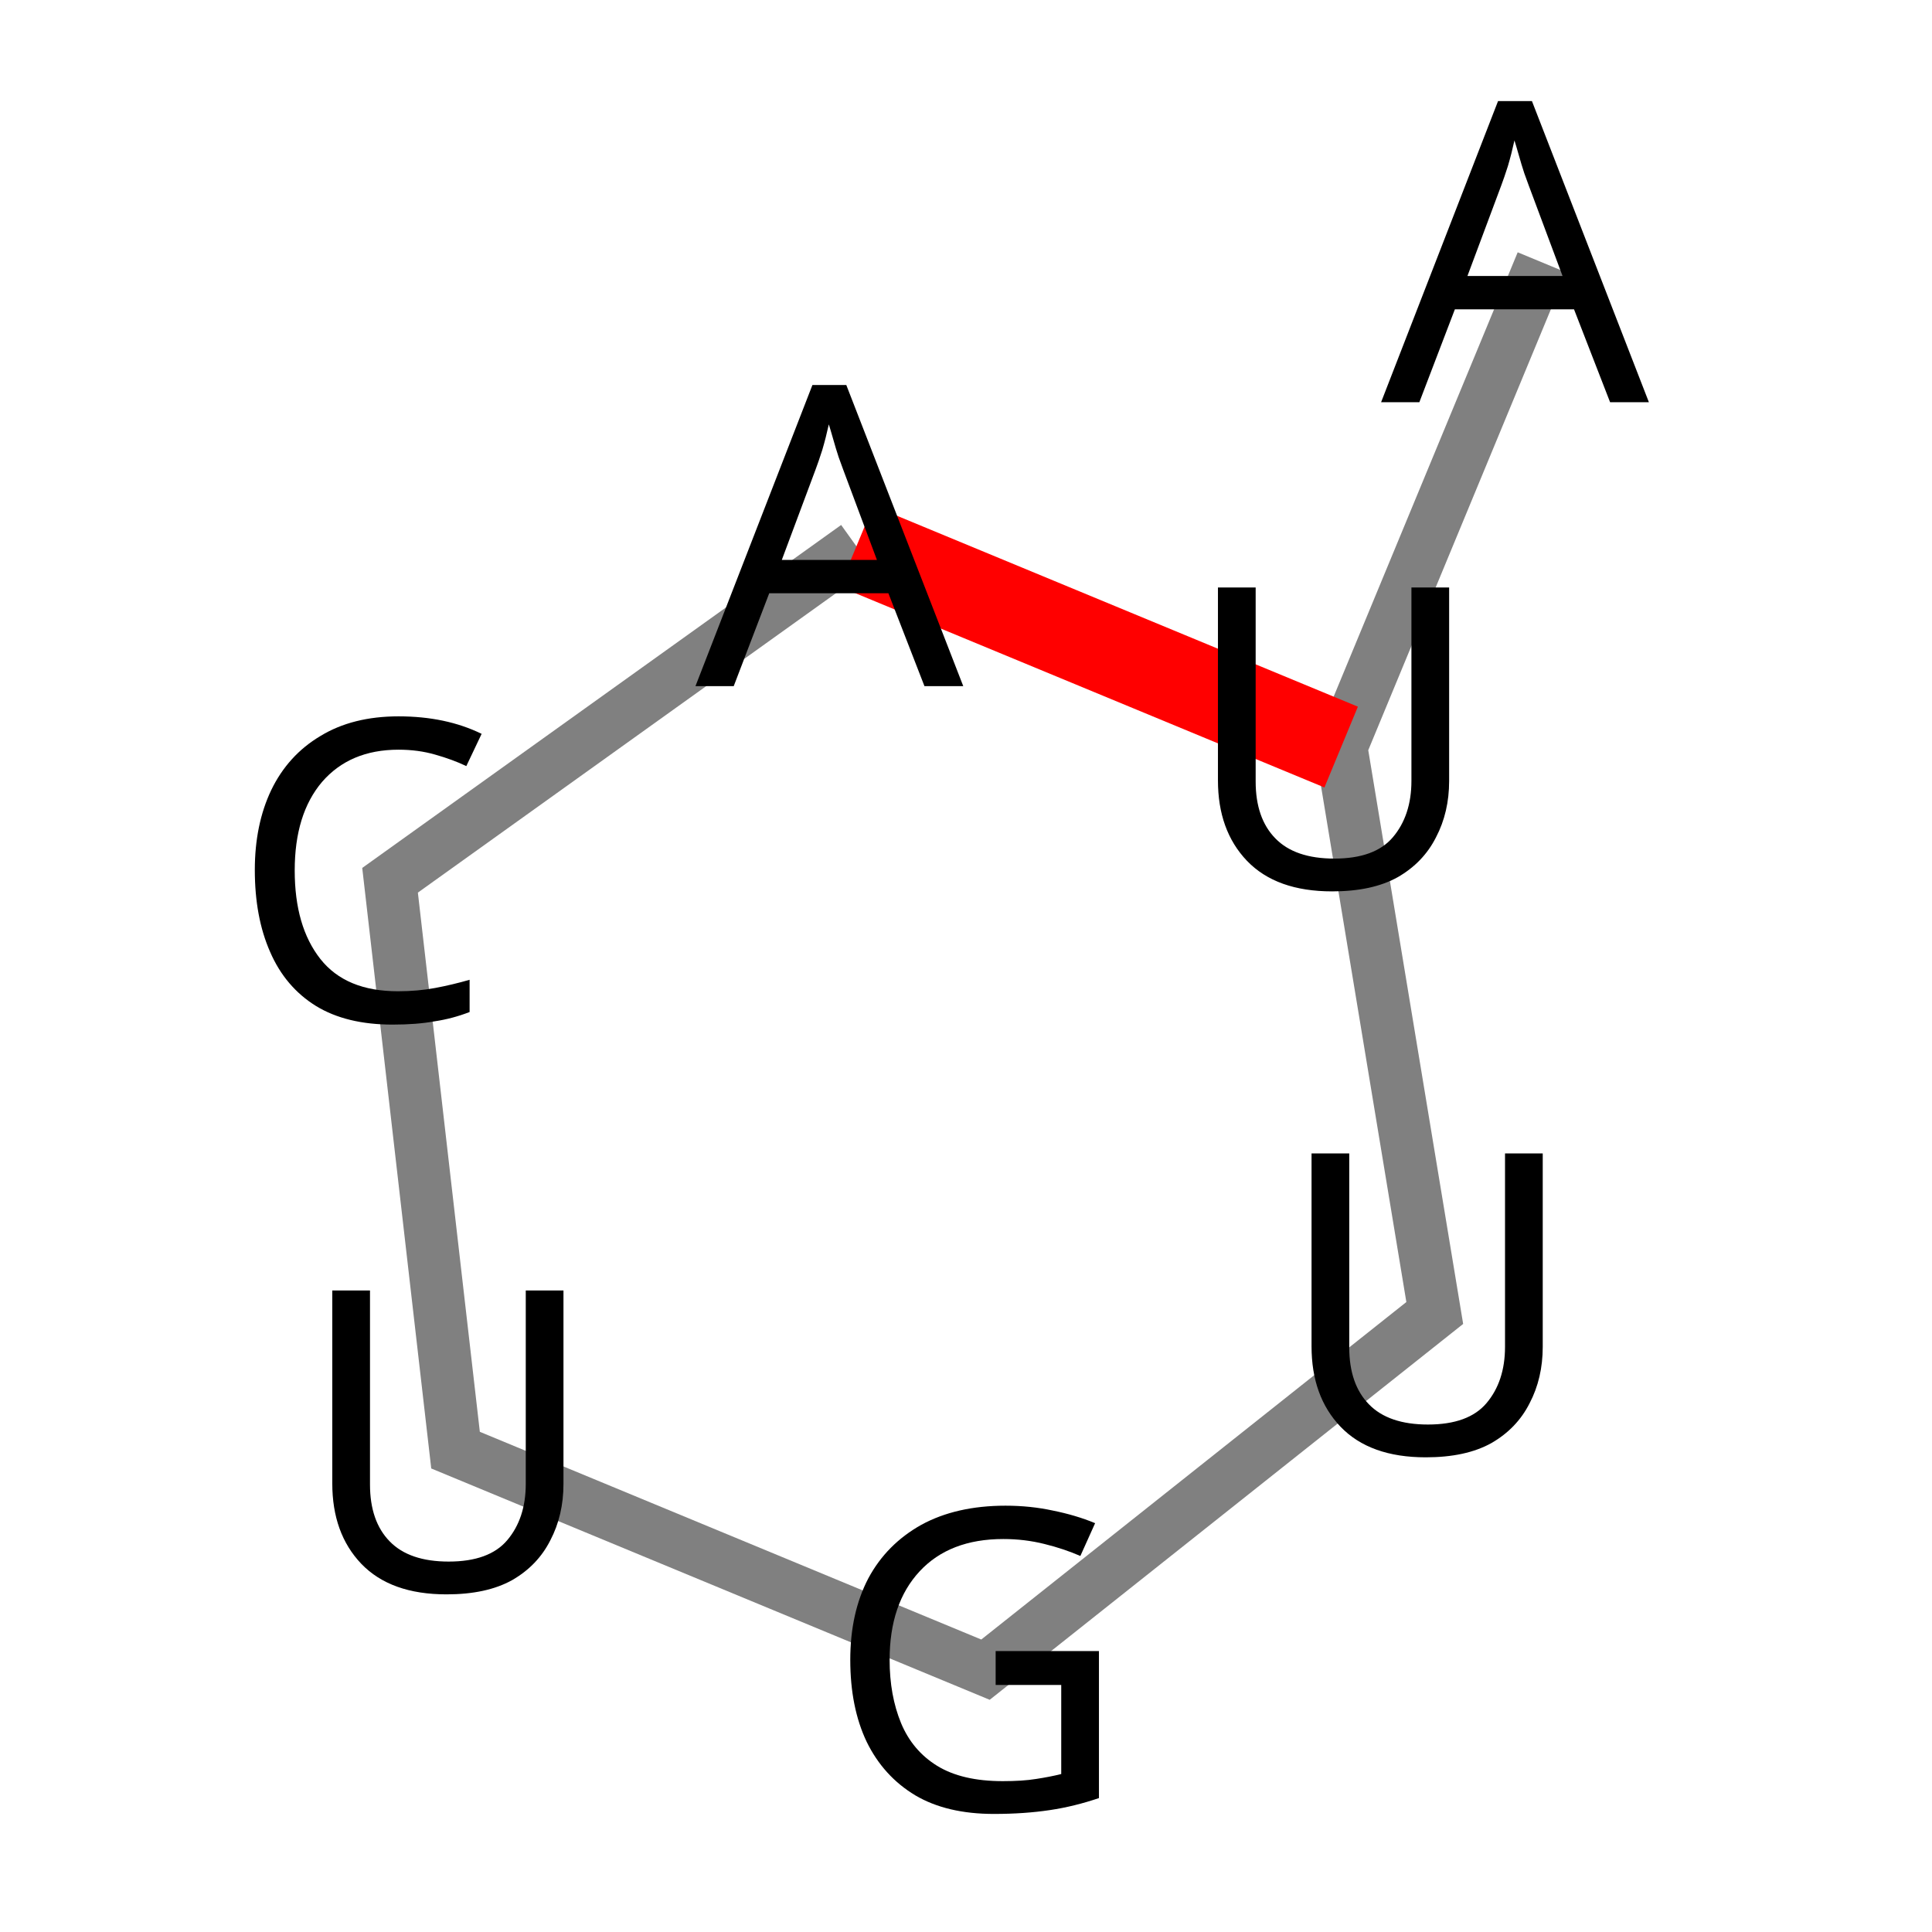
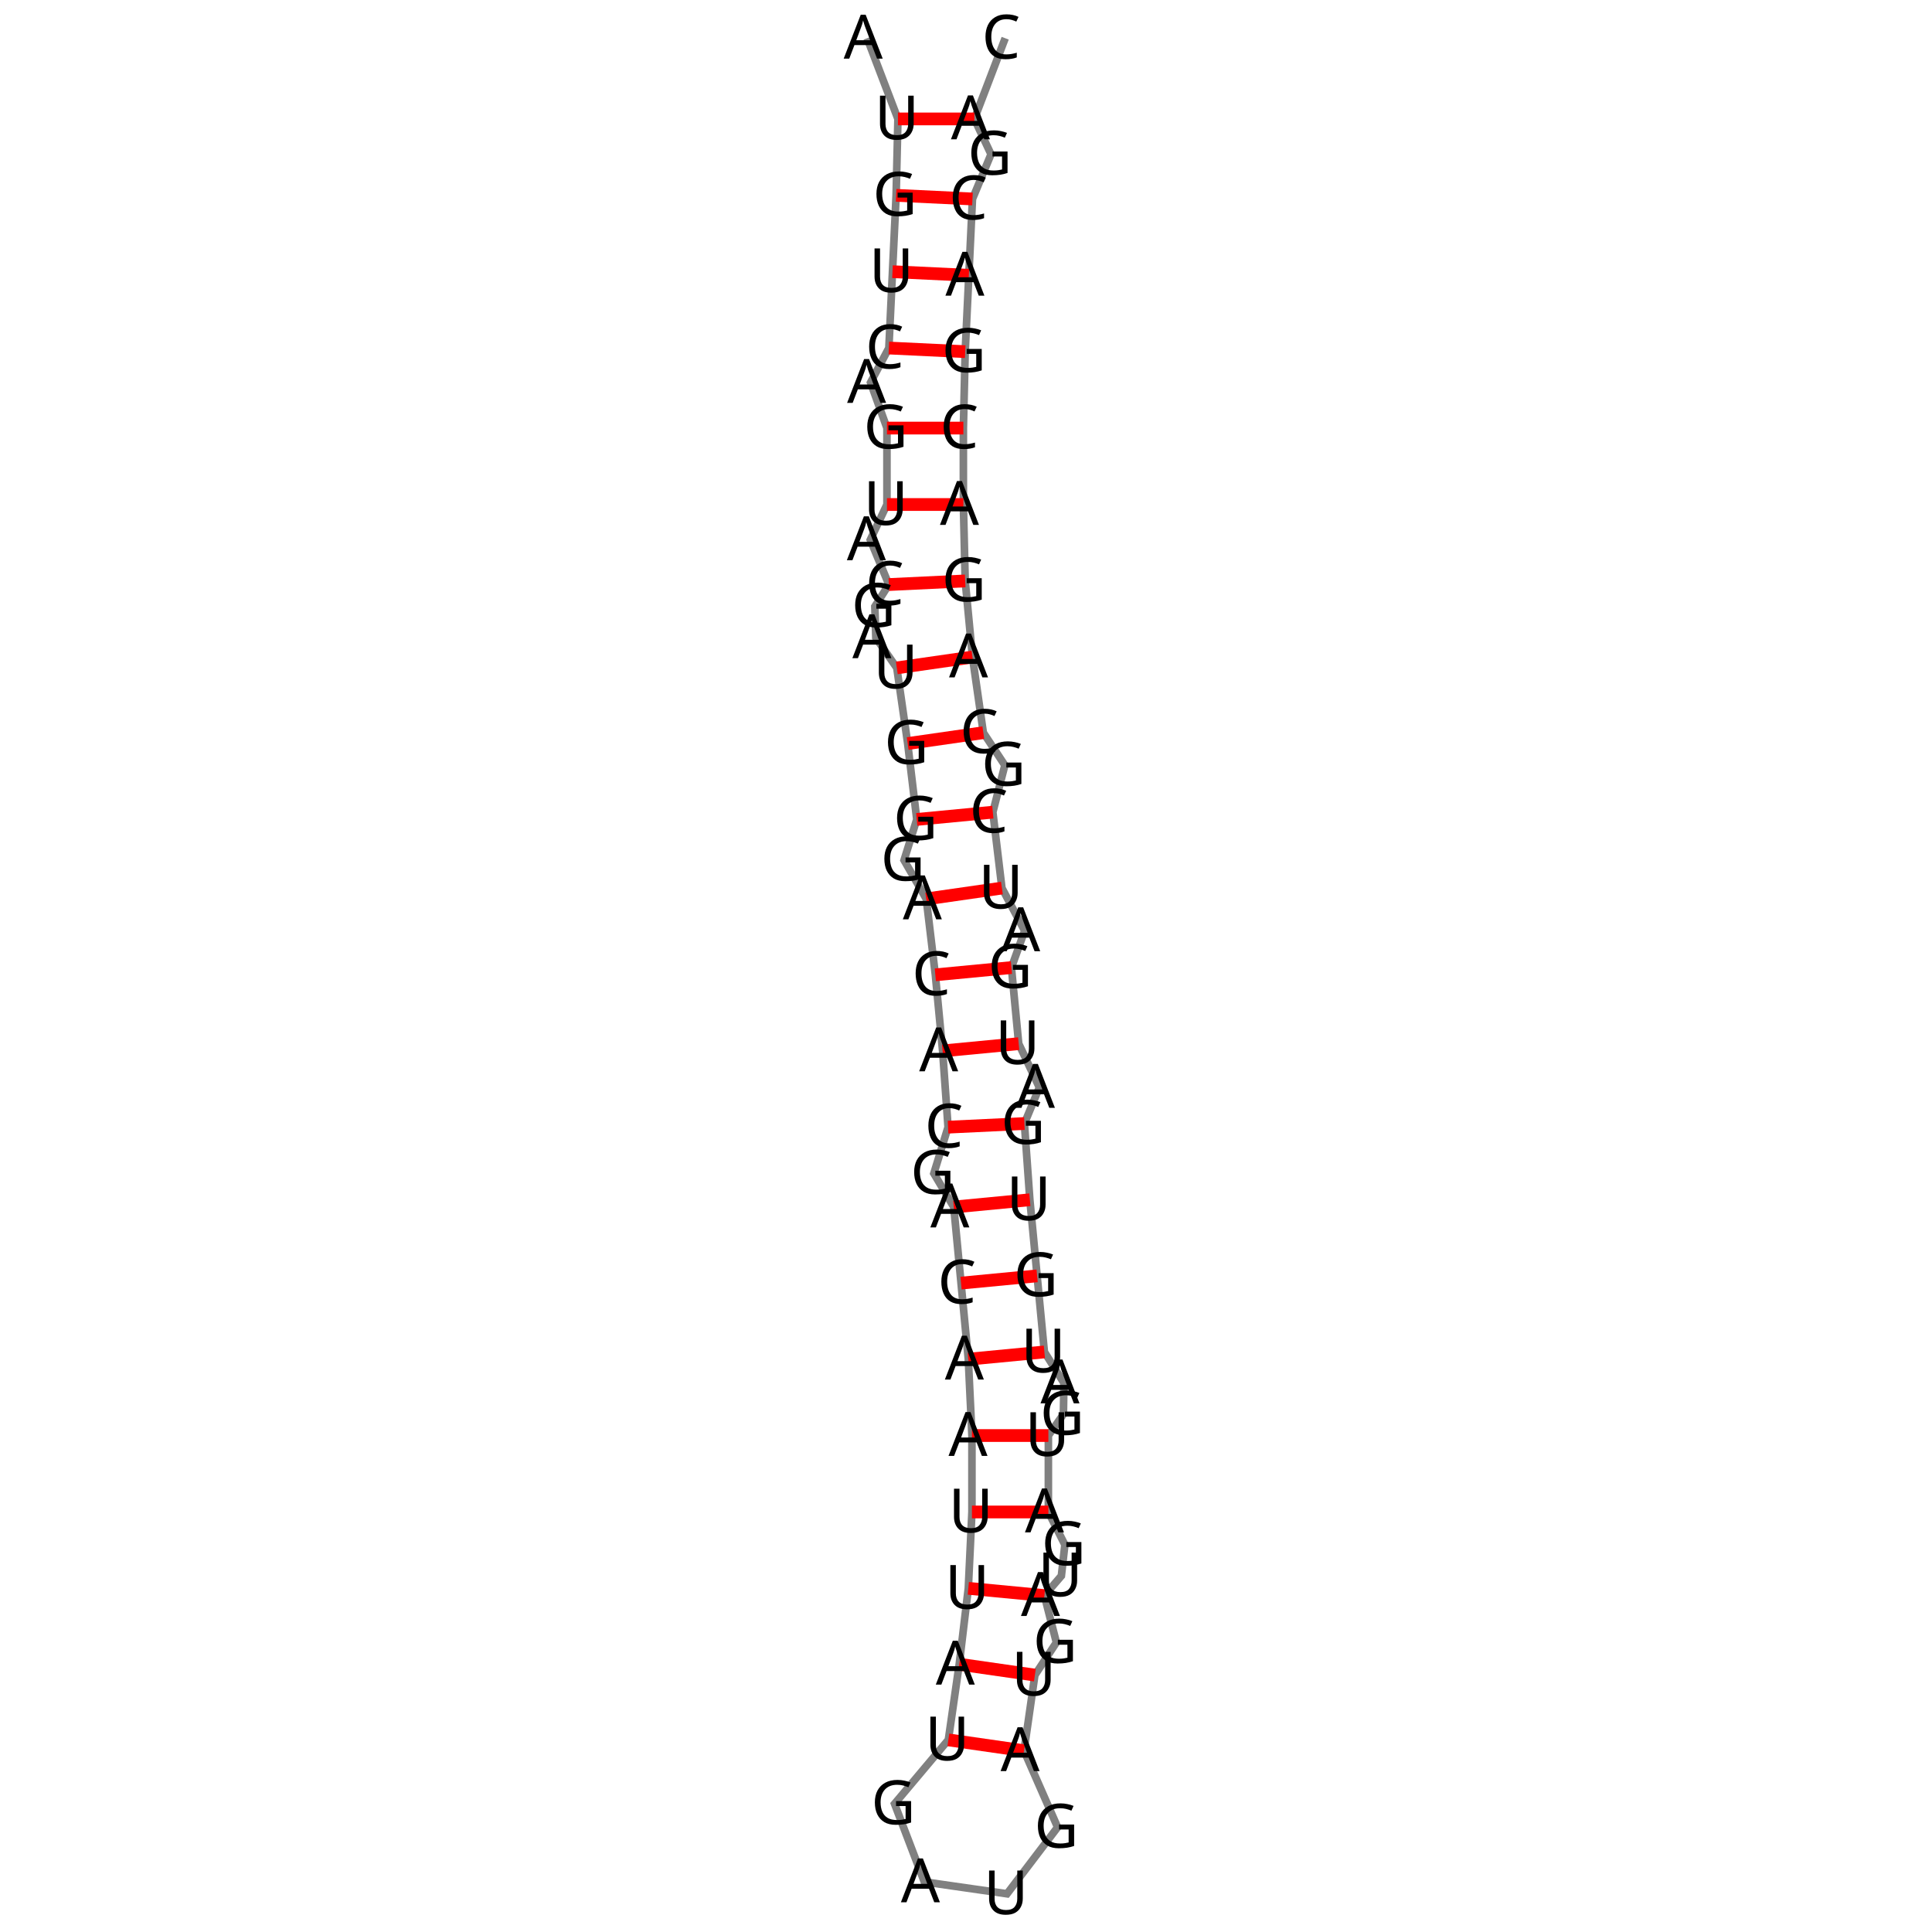
<svg xmlns="http://www.w3.org/2000/svg" height="452" width="452">
  <style type="text/css">
    
      .nucleotide {
        font-family: SansSerif;
      }
      .backbone {
        stroke: grey;
        fill:   none;
        stroke-width: 1.5;
      }
      .basepairs {
        stroke: red;
        fill:   none;
        stroke-width: 2.5;
      }
    
  </style>
  <rect style="stroke: white; fill: white" height="452" x="0" y="0" width="452" />
-   <g transform="scale(8.18336,8.18336) translate(-65.71667,-56.32493)">
-     <polyline class="backbone" id="outline" points="       90.201,71.943       76.868,81.491       78.740,97.783       93.891,104.059       106.735,93.862       104.059,77.683       109.799,63.825     " />
+   <g transform="scale(1.192122,1.192122) translate(88.01465,112.0764)">
+     <polyline class="backbone" id="outline" points="       82.161,-104.576       88.207,-88.737       87.850,-73.742       87.137,-58.759       86.423,-43.776       82.830,-37.006       86.049,-28.066       86.049,-13.066       82.782,-6.134       86.423,2.643       83.674,6.949       83.865,13.090       87.984,18.997       90.119,33.844       91.900,48.738       89.406,56.733       93.765,64.341       95.546,79.234       96.972,94.167       98.042,109.128       95.252,118.212       99.163,124.802       100.589,139.734       102.015,154.666       102.729,169.649       102.729,184.649       102.015,199.632       100.234,214.526       98.099,229.374       87.542,241.923       93.385,257.246       109.617,259.580       119.541,246.523       112.947,231.508       115.081,216.661       119.301,210.264       116.947,201.058       120.281,197.187       120.966,191.082       117.729,184.649       117.729,169.649       120.679,165.479       120.781,159.337       116.947,153.241       115.521,138.308       114.095,123.376       113.025,108.415       115.958,101.335       111.904,92.741       110.478,77.809       113.071,70.597       108.613,62.206       106.832,47.312       109.186,38.106       104.966,31.709       102.832,16.862       101.406,1.930       101.049,-13.066       101.049,-28.066       101.406,-43.062       102.120,-58.045       102.833,-73.028       106.474,-81.805       103.207,-88.737       109.254,-104.576     " />
    <g id="pairs">
-       <line class="basepairs" id="1,6" x1="90.201" y1="71.943" x2="104.059" y2="77.683" />
+       <line class="basepairs" id="2,64" x1="88.207" y1="-88.737" x2="103.207" y2="-88.737" />
+       <line class="basepairs" id="3,62" x1="87.85" y1="-73.742" x2="102.833" y2="-73.028" />
+       <line class="basepairs" id="4,61" x1="87.137" y1="-58.759" x2="102.12" y2="-58.045" />
+       <line class="basepairs" id="5,60" x1="86.423" y1="-43.776" x2="101.406" y2="-43.062" />
+       <line class="basepairs" id="7,59" x1="86.049" y1="-28.066" x2="101.049" y2="-28.066" />
+       <line class="basepairs" id="8,58" x1="86.049" y1="-13.066" x2="101.049" y2="-13.066" />
+       <line class="basepairs" id="10,57" x1="86.423" y1="2.643" x2="101.406" y2="1.93" />
+       <line class="basepairs" id="13,56" x1="87.984" y1="18.997" x2="102.832" y2="16.862" />
+       <line class="basepairs" id="14,55" x1="90.119" y1="33.844" x2="104.966" y2="31.709" />
+       <line class="basepairs" id="15,53" x1="91.9" y1="48.738" x2="106.832" y2="47.312" />
+       <line class="basepairs" id="17,52" x1="93.765" y1="64.341" x2="108.613" y2="62.206" />
+       <line class="basepairs" id="18,50" x1="95.546" y1="79.234" x2="110.478" y2="77.809" />
+       <line class="basepairs" id="19,49" x1="96.972" y1="94.167" x2="111.904" y2="92.741" />
+       <line class="basepairs" id="20,47" x1="98.042" y1="109.128" x2="113.025" y2="108.415" />
+       <line class="basepairs" id="22,46" x1="99.163" y1="124.802" x2="114.095" y2="123.376" />
+       <line class="basepairs" id="23,45" x1="100.589" y1="139.734" x2="115.521" y2="138.308" />
+       <line class="basepairs" id="24,44" x1="102.015" y1="154.666" x2="116.947" y2="153.241" />
+       <line class="basepairs" id="25,41" x1="102.729" y1="169.649" x2="117.729" y2="169.649" />
+       <line class="basepairs" id="26,40" x1="102.729" y1="184.649" x2="117.729" y2="184.649" />
+       <line class="basepairs" id="27,37" x1="102.015" y1="199.632" x2="116.947" y2="201.058" />
+       <line class="basepairs" id="28,35" x1="100.234" y1="214.526" x2="115.081" y2="216.661" />
+       <line class="basepairs" id="29,34" x1="98.099" y1="229.374" x2="112.947" y2="231.508" />
    </g>
    <g transform="translate(-4.6, 4)" id="seq">
-       <text class="nucleotide" x="90.201" y="71.943">A</text>
-       <text class="nucleotide" x="76.868" y="81.491">C</text>
-       <text class="nucleotide" x="78.740" y="97.783">U</text>
-       <text class="nucleotide" x="93.891" y="104.059">G</text>
-       <text class="nucleotide" x="106.735" y="93.862">U</text>
-       <text class="nucleotide" x="104.059" y="77.683">U</text>
-       <text class="nucleotide" x="109.799" y="63.825">A</text>
+       <text class="nucleotide" x="82.161" y="-104.576">A</text>
+       <text class="nucleotide" x="88.207" y="-88.737">U</text>
+       <text class="nucleotide" x="87.850" y="-73.742">G</text>
+       <text class="nucleotide" x="87.137" y="-58.759">U</text>
+       <text class="nucleotide" x="86.423" y="-43.776">C</text>
+       <text class="nucleotide" x="82.830" y="-37.006">A</text>
+       <text class="nucleotide" x="86.049" y="-28.066">G</text>
+       <text class="nucleotide" x="86.049" y="-13.066">U</text>
+       <text class="nucleotide" x="82.782" y="-6.134">A</text>
+       <text class="nucleotide" x="86.423" y="2.643">C</text>
+       <text class="nucleotide" x="83.674" y="6.949">G</text>
+       <text class="nucleotide" x="83.865" y="13.090">A</text>
+       <text class="nucleotide" x="87.984" y="18.997">U</text>
+       <text class="nucleotide" x="90.119" y="33.844">G</text>
+       <text class="nucleotide" x="91.900" y="48.738">G</text>
+       <text class="nucleotide" x="89.406" y="56.733">G</text>
+       <text class="nucleotide" x="93.765" y="64.341">A</text>
+       <text class="nucleotide" x="95.546" y="79.234">C</text>
+       <text class="nucleotide" x="96.972" y="94.167">A</text>
+       <text class="nucleotide" x="98.042" y="109.128">C</text>
+       <text class="nucleotide" x="95.252" y="118.212">G</text>
+       <text class="nucleotide" x="99.163" y="124.802">A</text>
+       <text class="nucleotide" x="100.589" y="139.734">C</text>
+       <text class="nucleotide" x="102.015" y="154.666">A</text>
+       <text class="nucleotide" x="102.729" y="169.649">A</text>
+       <text class="nucleotide" x="102.729" y="184.649">U</text>
+       <text class="nucleotide" x="102.015" y="199.632">U</text>
+       <text class="nucleotide" x="100.234" y="214.526">A</text>
+       <text class="nucleotide" x="98.099" y="229.374">U</text>
+       <text class="nucleotide" x="87.542" y="241.923">G</text>
+       <text class="nucleotide" x="93.385" y="257.246">A</text>
+       <text class="nucleotide" x="109.617" y="259.580">U</text>
+       <text class="nucleotide" x="119.541" y="246.523">G</text>
+       <text class="nucleotide" x="112.947" y="231.508">A</text>
+       <text class="nucleotide" x="115.081" y="216.661">U</text>
+       <text class="nucleotide" x="119.301" y="210.264">G</text>
+       <text class="nucleotide" x="116.947" y="201.058">A</text>
+       <text class="nucleotide" x="120.281" y="197.187">U</text>
+       <text class="nucleotide" x="120.966" y="191.082">G</text>
+       <text class="nucleotide" x="117.729" y="184.649">A</text>
+       <text class="nucleotide" x="117.729" y="169.649">U</text>
+       <text class="nucleotide" x="120.679" y="165.479">G</text>
+       <text class="nucleotide" x="120.781" y="159.337">A</text>
+       <text class="nucleotide" x="116.947" y="153.241">U</text>
+       <text class="nucleotide" x="115.521" y="138.308">G</text>
+       <text class="nucleotide" x="114.095" y="123.376">U</text>
+       <text class="nucleotide" x="113.025" y="108.415">G</text>
+       <text class="nucleotide" x="115.958" y="101.335">A</text>
+       <text class="nucleotide" x="111.904" y="92.741">U</text>
+       <text class="nucleotide" x="110.478" y="77.809">G</text>
+       <text class="nucleotide" x="113.071" y="70.597">A</text>
+       <text class="nucleotide" x="108.613" y="62.206">U</text>
+       <text class="nucleotide" x="106.832" y="47.312">C</text>
+       <text class="nucleotide" x="109.186" y="38.106">G</text>
+       <text class="nucleotide" x="104.966" y="31.709">C</text>
+       <text class="nucleotide" x="102.832" y="16.862">A</text>
+       <text class="nucleotide" x="101.406" y="1.930">G</text>
+       <text class="nucleotide" x="101.049" y="-13.066">A</text>
+       <text class="nucleotide" x="101.049" y="-28.066">C</text>
+       <text class="nucleotide" x="101.406" y="-43.062">G</text>
+       <text class="nucleotide" x="102.120" y="-58.045">A</text>
+       <text class="nucleotide" x="102.833" y="-73.028">C</text>
+       <text class="nucleotide" x="106.474" y="-81.805">G</text>
+       <text class="nucleotide" x="103.207" y="-88.737">A</text>
+       <text class="nucleotide" x="109.254" y="-104.576">C</text>
    </g>
  </g>
</svg>
